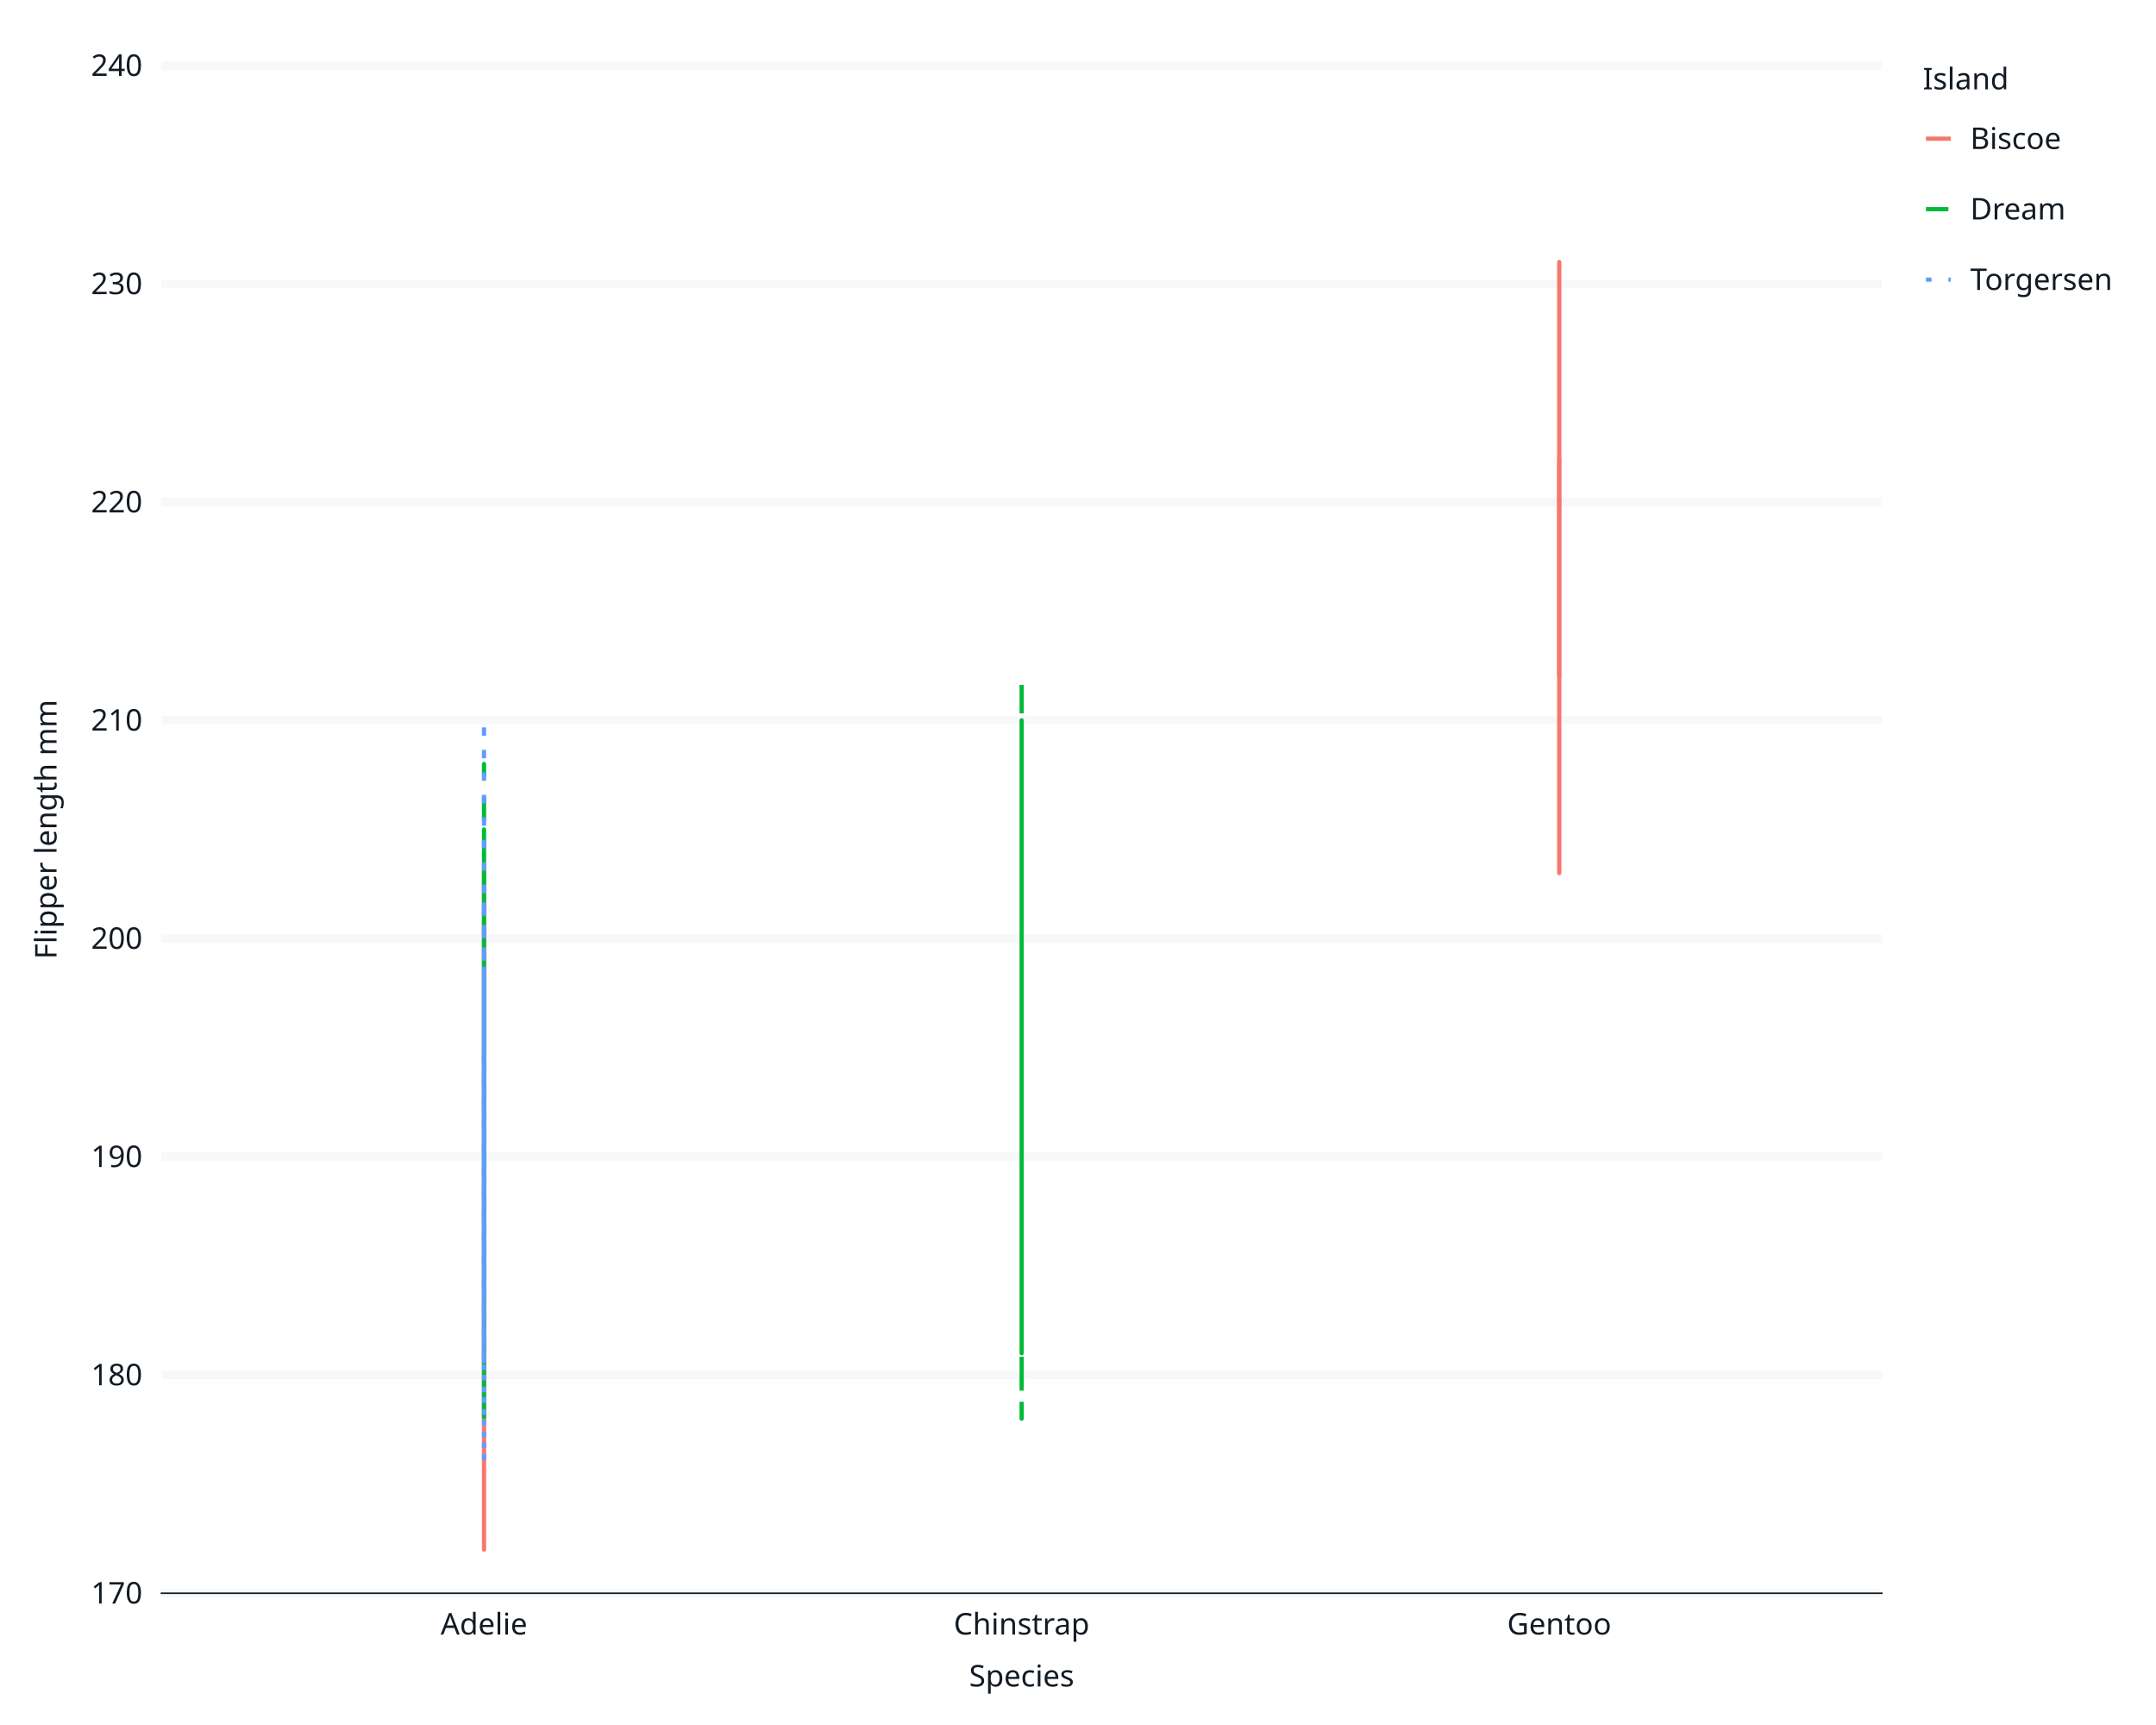
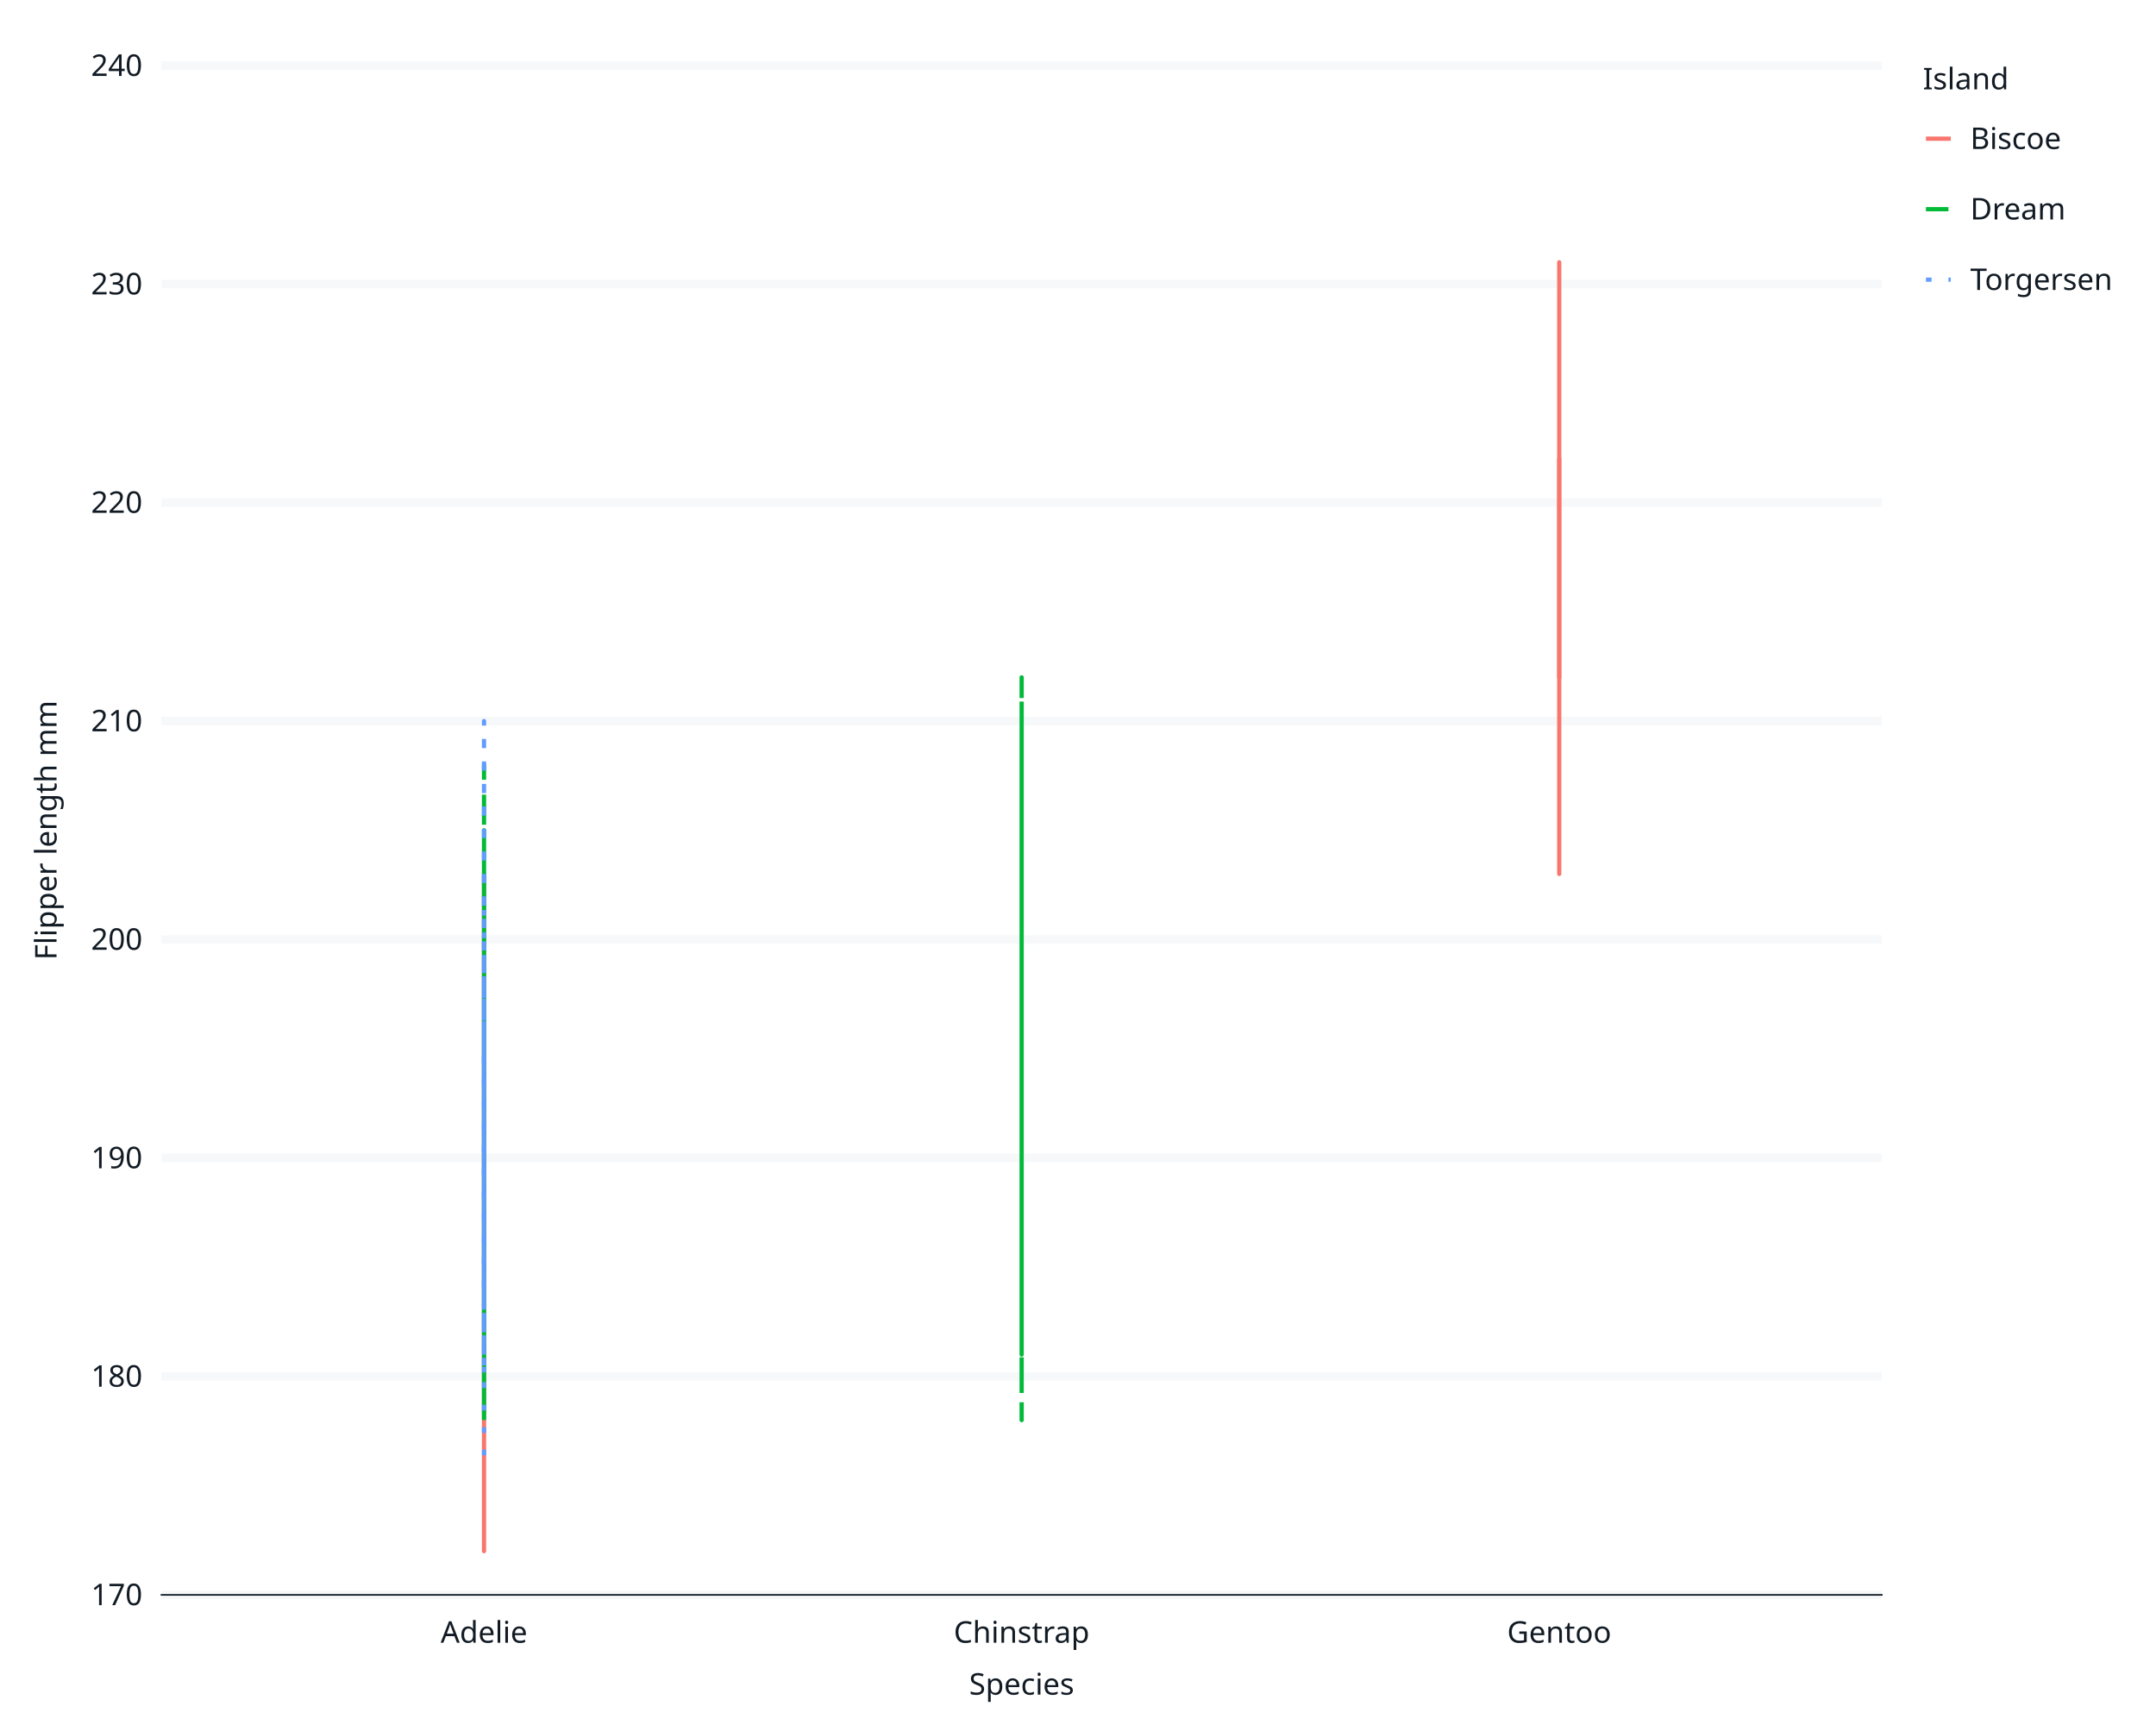
<svg xmlns="http://www.w3.org/2000/svg" class="svglite" data-engine-version="2.0" width="720.00pt" height="576.00pt" viewBox="0 0 720.00 576.00">
  <defs>
    <style type="text/css">
    .svglite line, .svglite polyline, .svglite polygon, .svglite path, .svglite rect, .svglite circle {
      fill: none;
      stroke: #000000;
      stroke-linecap: round;
      stroke-linejoin: round;
      stroke-miterlimit: 10.00;
    }
  </style>
  </defs>
  <rect width="100%" height="100%" style="stroke: none; fill: #FFFFFF;" />
  <defs>
    <clipPath id="cpMC4wMHw3MjAuMDB8MC4wMHw1NzYuMDA=">
      <rect x="0.00" y="0.00" width="720.00" height="576.00" />
    </clipPath>
  </defs>
  <g clip-path="url(#cpMC4wMHw3MjAuMDB8MC4wMHw1NzYuMDA=)">
    <rect x="0" y="0.00" width="720.00" height="576.00" style="stroke-width: 1.07; stroke: #FFFFFF; fill: #FFFFFF;" />
-     <rect x="53.92" y="21.92" width="574.52" height="510.08" style="stroke-width: 1.07; stroke: #FFFFFF; fill: #FFFFFF;" />
-     <polyline points="53.92,532.00 628.43,532.00 " style="stroke-width: 2.84; stroke: #F6F8FA; stroke-linecap: butt;" />
-     <polyline points="53.92,459.13 628.43,459.13 " style="stroke-width: 2.84; stroke: #F6F8FA; stroke-linecap: butt;" />
-     <polyline points="53.92,386.26 628.43,386.26 " style="stroke-width: 2.84; stroke: #F6F8FA; stroke-linecap: butt;" />
-     <polyline points="53.92,313.39 628.43,313.39 " style="stroke-width: 2.84; stroke: #F6F8FA; stroke-linecap: butt;" />
-     <polyline points="53.92,240.53 628.43,240.53 " style="stroke-width: 2.84; stroke: #F6F8FA; stroke-linecap: butt;" />
-     <polyline points="53.92,167.66 628.43,167.66 " style="stroke-width: 2.84; stroke: #F6F8FA; stroke-linecap: butt;" />
-     <polyline points="53.92,94.79 628.43,94.79 " style="stroke-width: 2.84; stroke: #F6F8FA; stroke-linecap: butt;" />
+     <rect x="53.92" y="21.92" width="574.52" height="510.63" style="stroke-width: 1.07; stroke: #FFFFFF; fill: #FFFFFF;" />
+     <polyline points="53.92,532.55 628.43,532.55 " style="stroke-width: 2.84; stroke: #F6F8FA; stroke-linecap: butt;" />
+     <polyline points="53.92,459.60 628.43,459.60 " style="stroke-width: 2.84; stroke: #F6F8FA; stroke-linecap: butt;" />
+     <polyline points="53.92,386.65 628.43,386.65 " style="stroke-width: 2.84; stroke: #F6F8FA; stroke-linecap: butt;" />
+     <polyline points="53.92,313.71 628.43,313.71 " style="stroke-width: 2.84; stroke: #F6F8FA; stroke-linecap: butt;" />
+     <polyline points="53.92,240.76 628.43,240.76 " style="stroke-width: 2.84; stroke: #F6F8FA; stroke-linecap: butt;" />
+     <polyline points="53.92,167.81 628.43,167.81 " style="stroke-width: 2.84; stroke: #F6F8FA; stroke-linecap: butt;" />
+     <polyline points="53.92,94.87 628.43,94.87 " style="stroke-width: 2.84; stroke: #F6F8FA; stroke-linecap: butt;" />
    <polyline points="53.92,21.92 628.43,21.92 " style="stroke-width: 2.84; stroke: #F6F8FA; stroke-linecap: butt;" />
-     <polyline points="161.64,532.00 161.64,21.92 " style="stroke-width: 2.84; stroke: none; stroke-linecap: butt;" />
-     <polyline points="341.18,532.00 341.18,21.92 " style="stroke-width: 2.84; stroke: none; stroke-linecap: butt;" />
-     <polyline points="520.71,532.00 520.71,21.92 " style="stroke-width: 2.84; stroke: none; stroke-linecap: butt;" />
-     <polyline points="161.64,502.85 161.64,459.13 161.64,393.55 161.64,422.70 161.64,459.13 161.64,408.12 161.64,437.27 161.64,408.12 161.64,517.43 161.64,459.13 161.64,415.41 161.64,400.84 161.64,386.26 161.64,313.39 161.64,408.12 161.64,378.98 161.64,415.41 161.64,364.40 161.64,451.85 161.64,357.12 161.64,422.70 161.64,349.83 161.64,422.70 161.64,371.69 161.64,429.99 161.64,371.69 161.64,349.83 161.64,400.84 161.64,371.69 161.64,291.53 161.64,437.27 161.64,386.26 161.64,364.40 161.64,429.99 161.64,320.68 161.64,386.26 161.64,451.85 161.64,335.26 161.64,327.97 161.64,378.98 161.64,364.40 161.64,335.26 161.64,378.98 161.64,342.54 " style="stroke-width: 1.41; stroke: #F8766D; stroke-linecap: butt;" />
-     <polyline points="161.64,473.71 161.64,473.71 161.64,400.84 161.64,429.99 161.64,349.83 161.64,342.54 161.64,386.26 161.64,459.13 161.64,451.85 161.64,429.99 161.64,444.56 161.64,349.83 161.64,415.41 161.64,342.54 161.64,422.70 161.64,386.26 161.64,444.56 161.64,466.42 161.64,386.26 161.64,378.98 161.64,378.98 161.64,357.12 161.64,386.26 161.64,393.55 161.64,393.55 161.64,386.26 161.64,298.82 161.64,276.96 161.64,422.70 161.64,415.41 161.64,408.12 161.64,255.10 161.64,386.26 161.64,342.54 161.64,473.71 161.64,371.69 161.64,364.40 161.64,320.68 161.64,408.12 161.64,386.26 161.64,378.98 161.64,313.39 161.64,422.70 161.64,364.40 161.64,364.40 161.64,408.12 161.64,400.84 161.64,386.26 161.64,371.69 161.64,422.70 161.64,386.26 161.64,429.99 161.64,349.83 161.64,364.40 161.64,408.12 161.64,306.11 " style="stroke-width: 1.41; stroke: #00BA38; stroke-dasharray: 7.51,7.51; stroke-linecap: butt;" />
-     <polyline points="161.64,451.85 161.64,415.41 161.64,349.83 " style="stroke-width: 1.41; stroke: #619CFF; stroke-dasharray: 1.88,5.63; stroke-linecap: butt;" />
-     <polyline points="161.64,364.40 161.64,386.26 161.64,451.85 161.64,349.83 161.64,364.40 161.64,386.26 161.64,415.41 161.64,459.13 161.64,444.56 161.64,378.98 161.64,327.97 161.64,422.70 161.64,349.83 161.64,335.26 161.64,429.99 161.64,357.12 161.64,386.26 161.64,327.97 161.64,386.26 161.64,386.26 161.64,342.54 161.64,335.26 161.64,386.26 161.64,349.83 161.64,378.98 161.64,429.99 161.64,408.12 161.64,349.83 161.64,393.55 161.64,342.54 161.64,408.12 161.64,364.40 161.64,400.84 161.64,320.68 161.64,393.55 161.64,393.55 161.64,408.12 161.64,327.97 161.64,488.28 161.64,298.82 161.64,415.41 161.64,320.68 161.64,378.98 161.64,349.83 161.64,378.98 161.64,240.53 161.64,386.26 161.64,335.26 " style="stroke-width: 1.41; stroke: #619CFF; stroke-dasharray: 1.88,5.63; stroke-linecap: butt;" />
-     <polyline points="341.18,371.69 341.18,342.54 341.18,364.40 341.18,400.84 341.18,335.26 341.18,327.97 341.18,473.71 341.18,335.26 341.18,349.83 341.18,327.97 341.18,364.40 341.18,357.12 341.18,422.70 341.18,306.11 341.18,386.26 341.18,306.11 341.18,335.26 341.18,451.85 341.18,386.26 341.18,349.83 341.18,451.85 341.18,378.98 341.18,408.12 341.18,364.40 341.18,349.83 341.18,335.26 341.18,313.39 341.18,313.39 341.18,378.98 341.18,276.96 341.18,408.12 341.18,306.11 341.18,408.12 341.18,291.53 341.18,349.83 341.18,320.68 341.18,349.83 341.18,240.53 341.18,371.69 341.18,276.96 341.18,240.53 341.18,408.12 341.18,342.54 341.18,342.54 341.18,342.54 341.18,306.11 341.18,386.26 341.18,225.95 341.18,408.12 341.18,327.97 341.18,320.68 341.18,306.11 341.18,364.40 341.18,291.53 341.18,408.12 341.18,335.26 341.18,378.98 341.18,291.53 341.18,298.82 341.18,357.12 341.18,269.67 341.18,393.55 341.18,349.83 341.18,262.39 341.18,298.82 341.18,364.40 341.18,240.53 341.18,327.97 " style="stroke-width: 1.41; stroke: #00BA38; stroke-dasharray: 7.51,7.51; stroke-linecap: butt;" />
-     <polyline points="520.71,233.24 520.71,94.79 520.71,240.53 520.71,182.23 520.71,204.09 520.71,240.53 520.71,233.24 520.71,174.94 520.71,247.81 520.71,204.09 520.71,211.38 520.71,196.80 520.71,211.38 520.71,218.66 520.71,240.53 520.71,189.52 520.71,240.53 520.71,160.37 520.71,247.81 520.71,153.08 520.71,182.23 520.71,204.09 520.71,218.66 520.71,204.09 520.71,204.09 520.71,204.09 520.71,196.80 520.71,204.09 520.71,240.53 520.71,167.66 520.71,153.08 520.71,247.81 520.71,262.39 520.71,94.79 520.71,167.66 520.71,167.66 520.71,218.66 520.71,174.94 520.71,255.10 520.71,255.10 520.71,255.10 520.71,131.22 520.71,240.53 520.71,196.80 520.71,153.08 520.71,189.52 520.71,240.53 520.71,131.22 520.71,218.66 520.71,204.09 520.71,240.53 520.71,167.66 520.71,240.53 520.71,131.22 520.71,189.52 520.71,167.66 520.71,255.10 520.71,167.66 520.71,255.10 520.71,138.51 520.71,255.10 520.71,160.37 520.71,211.38 520.71,87.50 520.71,174.94 520.71,94.79 520.71,211.38 520.71,102.07 520.71,167.66 520.71,145.80 520.71,196.80 520.71,160.37 520.71,160.37 520.71,189.52 520.71,196.80 520.71,94.79 520.71,247.81 520.71,167.66 520.71,204.09 520.71,145.80 520.71,225.95 520.71,160.37 520.71,225.95 520.71,138.51 520.71,225.95 520.71,109.36 520.71,182.23 520.71,182.23 520.71,225.95 520.71,94.79 520.71,182.23 520.71,109.36 520.71,225.95 520.71,138.51 520.71,211.38 520.71,123.93 520.71,196.80 520.71,153.08 520.71,291.53 520.71,131.22 520.71,174.94 520.71,109.36 520.71,204.09 520.71,109.36 520.71,196.80 520.71,204.09 520.71,240.53 520.71,174.94 520.71,255.10 520.71,247.81 520.71,196.80 520.71,102.07 520.71,218.66 520.71,94.79 520.71,189.52 520.71,94.79 520.71,189.52 520.71,153.08 520.71,211.38 " style="stroke-width: 1.41; stroke: #F8766D; stroke-linecap: butt;" />
-     <polyline points="520.71,204.09 520.71,153.08 520.71,225.95 520.71,218.66 " style="stroke-width: 1.41; stroke: #F8766D; stroke-linecap: butt;" />
-     <polyline points="53.92,532.00 53.92,21.92 " style="stroke-width: 0.53; stroke: none; stroke-linecap: square;" />
-     <text x="47.56" y="535.44" text-anchor="end" style="font-size: 10.00px; fill: #121B24; font-family: sans;" textLength="16.69px" lengthAdjust="spacingAndGlyphs">170</text>
-     <text x="47.56" y="462.57" text-anchor="end" style="font-size: 10.00px; fill: #121B24; font-family: sans;" textLength="16.69px" lengthAdjust="spacingAndGlyphs">180</text>
-     <text x="47.56" y="389.70" text-anchor="end" style="font-size: 10.00px; fill: #121B24; font-family: sans;" textLength="16.69px" lengthAdjust="spacingAndGlyphs">190</text>
-     <text x="47.56" y="316.84" text-anchor="end" style="font-size: 10.00px; fill: #121B24; font-family: sans;" textLength="16.69px" lengthAdjust="spacingAndGlyphs">200</text>
-     <text x="47.56" y="243.97" text-anchor="end" style="font-size: 10.00px; fill: #121B24; font-family: sans;" textLength="16.69px" lengthAdjust="spacingAndGlyphs">210</text>
-     <text x="47.56" y="171.10" text-anchor="end" style="font-size: 10.00px; fill: #121B24; font-family: sans;" textLength="16.69px" lengthAdjust="spacingAndGlyphs">220</text>
-     <text x="47.56" y="98.23" text-anchor="end" style="font-size: 10.00px; fill: #121B24; font-family: sans;" textLength="16.69px" lengthAdjust="spacingAndGlyphs">230</text>
+     <polyline points="161.64,532.55 161.64,21.92 " style="stroke-width: 2.84; stroke: none; stroke-linecap: butt;" />
+     <polyline points="341.18,532.55 341.18,21.92 " style="stroke-width: 2.84; stroke: none; stroke-linecap: butt;" />
+     <polyline points="520.71,532.55 520.71,21.92 " style="stroke-width: 2.84; stroke: none; stroke-linecap: butt;" />
+     <polyline points="161.64,503.37 161.64,459.60 161.64,393.95 161.64,423.13 161.64,459.60 161.64,408.54 161.64,437.72 161.64,408.54 161.64,517.96 161.64,459.60 161.64,415.83 161.64,401.24 161.64,386.65 161.64,313.71 161.64,408.54 161.64,379.36 161.64,415.83 161.64,364.77 161.64,452.31 161.64,357.48 161.64,423.13 161.64,350.18 161.64,423.13 161.64,372.07 161.64,430.42 161.64,372.07 161.64,350.18 161.64,401.24 161.64,372.07 161.64,291.82 161.64,437.72 161.64,386.65 161.64,364.77 161.64,430.42 161.64,321.00 161.64,386.65 161.64,452.31 161.64,335.59 161.64,328.30 161.64,379.36 161.64,364.77 161.64,335.59 161.64,379.36 161.64,342.89 " style="stroke-width: 1.41; stroke: #F8766D; stroke-linecap: butt;" />
+     <polyline points="161.64,474.19 161.64,474.19 161.64,401.24 161.64,430.42 161.64,350.18 161.64,342.89 161.64,386.65 161.64,459.60 161.64,452.31 161.64,430.42 161.64,445.01 161.64,350.18 161.64,415.83 161.64,342.89 161.64,423.13 161.64,386.65 161.64,445.01 161.64,466.90 161.64,386.65 161.64,379.36 161.64,379.36 161.64,357.48 161.64,386.65 161.64,393.95 161.64,393.95 161.64,386.65 161.64,299.12 161.64,277.23 161.64,423.13 161.64,415.83 161.64,408.54 161.64,255.35 161.64,386.65 161.64,342.89 161.64,474.19 161.64,372.07 161.64,364.77 161.64,321.00 161.64,408.54 161.64,386.65 161.64,379.36 161.64,313.71 161.64,423.13 161.64,364.77 161.64,364.77 161.64,408.54 161.64,401.24 161.64,386.65 161.64,372.07 161.64,423.13 161.64,386.65 161.64,430.42 161.64,350.18 161.64,364.77 161.64,408.54 161.64,306.41 " style="stroke-width: 1.41; stroke: #00BA38; stroke-dasharray: 7.51,7.51; stroke-linecap: butt;" />
+     <polyline points="161.64,452.31 161.64,415.83 161.64,350.18 " style="stroke-width: 1.41; stroke: #619CFF; stroke-dasharray: 1.88,5.63; stroke-linecap: butt;" />
+     <polyline points="161.64,364.77 161.64,386.65 161.64,452.31 161.64,350.18 161.64,364.77 161.64,386.65 161.64,415.83 161.64,459.60 161.64,445.01 161.64,379.36 161.64,328.30 161.64,423.13 161.64,350.18 161.64,335.59 161.64,430.42 161.64,357.48 161.64,386.65 161.64,328.30 161.64,386.65 161.64,386.65 161.64,342.89 161.64,335.59 161.64,386.65 161.64,350.18 161.64,379.36 161.64,430.42 161.64,408.54 161.64,350.18 161.64,393.95 161.64,342.89 161.64,408.54 161.64,364.77 161.64,401.24 161.64,321.00 161.64,393.95 161.64,393.95 161.64,408.54 161.64,328.30 161.64,488.78 161.64,299.12 161.64,415.83 161.64,321.00 161.64,379.36 161.64,350.18 161.64,379.36 161.64,240.76 161.64,386.65 161.64,335.59 " style="stroke-width: 1.41; stroke: #619CFF; stroke-dasharray: 1.88,5.63; stroke-linecap: butt;" />
+     <polyline points="341.18,372.07 341.18,342.89 341.18,364.77 341.18,401.24 341.18,335.59 341.18,328.30 341.18,474.19 341.18,335.59 341.18,350.18 341.18,328.30 341.18,364.77 341.18,357.48 341.18,423.13 341.18,306.41 341.18,386.65 341.18,306.41 341.18,335.59 341.18,452.31 341.18,386.65 341.18,350.18 341.18,452.31 341.18,379.36 341.18,408.54 341.18,364.77 341.18,350.18 341.18,335.59 341.18,313.71 341.18,313.71 341.18,379.36 341.18,277.23 341.18,408.54 341.18,306.41 341.18,408.54 341.18,291.82 341.18,350.18 341.18,321.00 341.18,350.18 341.18,240.76 341.18,372.07 341.18,277.23 341.18,240.76 341.18,408.54 341.18,342.89 341.18,342.89 341.18,342.89 341.18,306.41 341.18,386.65 341.18,226.17 341.18,408.54 341.18,328.30 341.18,321.00 341.18,306.41 341.18,364.77 341.18,291.82 341.18,408.54 341.18,335.59 341.18,379.36 341.18,291.82 341.18,299.12 341.18,357.48 341.18,269.94 341.18,393.95 341.18,350.18 341.18,262.64 341.18,299.12 341.18,364.77 341.18,240.76 341.18,328.30 " style="stroke-width: 1.41; stroke: #00BA38; stroke-dasharray: 7.51,7.51; stroke-linecap: butt;" />
+     <polyline points="520.71,233.47 520.71,94.87 520.71,240.76 520.71,182.40 520.71,204.29 520.71,240.76 520.71,233.47 520.71,175.11 520.71,248.05 520.71,204.29 520.71,211.58 520.71,196.99 520.71,211.58 520.71,218.88 520.71,240.76 520.71,189.70 520.71,240.76 520.71,160.52 520.71,248.05 520.71,153.22 520.71,182.40 520.71,204.29 520.71,218.88 520.71,204.29 520.71,204.29 520.71,204.29 520.71,196.99 520.71,204.29 520.71,240.76 520.71,167.81 520.71,153.22 520.71,248.05 520.71,262.64 520.71,94.87 520.71,167.81 520.71,167.81 520.71,218.88 520.71,175.11 520.71,255.35 520.71,255.35 520.71,255.35 520.71,131.34 520.71,240.76 520.71,196.99 520.71,153.22 520.71,189.70 520.71,240.76 520.71,131.34 520.71,218.88 520.71,204.29 520.71,240.76 520.71,167.81 520.71,240.76 520.71,131.34 520.71,189.70 520.71,167.81 520.71,255.35 520.71,167.81 520.71,255.35 520.71,138.63 520.71,255.35 520.71,160.52 520.71,211.58 520.71,87.57 520.71,175.11 520.71,94.87 520.71,211.58 520.71,102.16 520.71,167.81 520.71,145.93 520.71,196.99 520.71,160.52 520.71,160.52 520.71,189.70 520.71,196.99 520.71,94.87 520.71,248.05 520.71,167.81 520.71,204.29 520.71,145.93 520.71,226.17 520.71,160.52 520.71,226.17 520.71,138.63 520.71,226.17 520.71,109.45 520.71,182.40 520.71,182.40 520.71,226.17 520.71,94.87 520.71,182.40 520.71,109.45 520.71,226.17 520.71,138.63 520.71,211.58 520.71,124.04 520.71,196.99 520.71,153.22 520.71,291.82 520.71,131.34 520.71,175.11 520.71,109.45 520.71,204.29 520.71,109.45 520.71,196.99 520.71,204.29 520.71,240.76 520.71,175.11 520.71,255.35 520.71,248.05 520.71,196.99 520.71,102.16 520.71,218.88 520.71,94.87 520.71,189.70 520.71,94.87 520.71,189.70 520.71,153.22 520.71,211.58 " style="stroke-width: 1.41; stroke: #F8766D; stroke-linecap: butt;" />
+     <polyline points="520.71,204.29 520.71,153.22 520.71,226.17 520.71,218.88 " style="stroke-width: 1.41; stroke: #F8766D; stroke-linecap: butt;" />
+     <polyline points="53.92,532.55 53.92,21.92 " style="stroke-width: 0.53; stroke: none; stroke-linecap: square;" />
+     <text x="47.56" y="535.99" text-anchor="end" style="font-size: 10.00px; fill: #121B24; font-family: sans;" textLength="16.69px" lengthAdjust="spacingAndGlyphs">170</text>
+     <text x="47.56" y="463.04" text-anchor="end" style="font-size: 10.00px; fill: #121B24; font-family: sans;" textLength="16.69px" lengthAdjust="spacingAndGlyphs">180</text>
+     <text x="47.56" y="390.10" text-anchor="end" style="font-size: 10.00px; fill: #121B24; font-family: sans;" textLength="16.69px" lengthAdjust="spacingAndGlyphs">190</text>
+     <text x="47.56" y="317.15" text-anchor="end" style="font-size: 10.00px; fill: #121B24; font-family: sans;" textLength="16.69px" lengthAdjust="spacingAndGlyphs">200</text>
+     <text x="47.56" y="244.20" text-anchor="end" style="font-size: 10.00px; fill: #121B24; font-family: sans;" textLength="16.69px" lengthAdjust="spacingAndGlyphs">210</text>
+     <text x="47.56" y="171.25" text-anchor="end" style="font-size: 10.00px; fill: #121B24; font-family: sans;" textLength="16.69px" lengthAdjust="spacingAndGlyphs">220</text>
+     <text x="47.56" y="98.31" text-anchor="end" style="font-size: 10.00px; fill: #121B24; font-family: sans;" textLength="16.69px" lengthAdjust="spacingAndGlyphs">230</text>
    <text x="47.56" y="25.36" text-anchor="end" style="font-size: 10.00px; fill: #121B24; font-family: sans;" textLength="16.69px" lengthAdjust="spacingAndGlyphs">240</text>
-     <polyline points="50.30,532.00 53.92,532.00 " style="stroke-width: 0.53; stroke: none; stroke-linecap: butt;" />
-     <polyline points="50.30,459.13 53.92,459.13 " style="stroke-width: 0.53; stroke: none; stroke-linecap: butt;" />
-     <polyline points="50.30,386.26 53.92,386.26 " style="stroke-width: 0.53; stroke: none; stroke-linecap: butt;" />
-     <polyline points="50.30,313.39 53.92,313.39 " style="stroke-width: 0.53; stroke: none; stroke-linecap: butt;" />
-     <polyline points="50.30,240.53 53.92,240.53 " style="stroke-width: 0.53; stroke: none; stroke-linecap: butt;" />
-     <polyline points="50.30,167.66 53.92,167.66 " style="stroke-width: 0.53; stroke: none; stroke-linecap: butt;" />
-     <polyline points="50.30,94.79 53.92,94.79 " style="stroke-width: 0.53; stroke: none; stroke-linecap: butt;" />
+     <polyline points="50.30,532.55 53.92,532.55 " style="stroke-width: 0.53; stroke: none; stroke-linecap: butt;" />
+     <polyline points="50.30,459.60 53.92,459.60 " style="stroke-width: 0.53; stroke: none; stroke-linecap: butt;" />
+     <polyline points="50.30,386.65 53.92,386.65 " style="stroke-width: 0.53; stroke: none; stroke-linecap: butt;" />
+     <polyline points="50.30,313.71 53.92,313.71 " style="stroke-width: 0.53; stroke: none; stroke-linecap: butt;" />
+     <polyline points="50.30,240.76 53.92,240.76 " style="stroke-width: 0.53; stroke: none; stroke-linecap: butt;" />
+     <polyline points="50.30,167.81 53.92,167.81 " style="stroke-width: 0.53; stroke: none; stroke-linecap: butt;" />
+     <polyline points="50.30,94.87 53.92,94.87 " style="stroke-width: 0.53; stroke: none; stroke-linecap: butt;" />
    <polyline points="50.30,21.92 53.92,21.92 " style="stroke-width: 0.53; stroke: none; stroke-linecap: butt;" />
-     <polyline points="53.92,532.00 628.43,532.00 " style="stroke-width: 0.53; stroke: #121B24; stroke-linecap: square;" />
-     <polyline points="161.64,535.62 161.64,532.00 " style="stroke-width: 0.53; stroke: none; stroke-linecap: butt;" />
-     <polyline points="341.18,535.62 341.18,532.00 " style="stroke-width: 0.53; stroke: none; stroke-linecap: butt;" />
-     <polyline points="520.71,535.62 520.71,532.00 " style="stroke-width: 0.53; stroke: none; stroke-linecap: butt;" />
-     <text x="161.64" y="545.79" text-anchor="middle" style="font-size: 10.00px; fill: #121B24; font-family: sans;" textLength="27.80px" lengthAdjust="spacingAndGlyphs">Adelie</text>
-     <text x="341.18" y="545.79" text-anchor="middle" style="font-size: 10.00px; fill: #121B24; font-family: sans;" textLength="42.80px" lengthAdjust="spacingAndGlyphs">Chinstrap</text>
-     <text x="520.71" y="545.79" text-anchor="middle" style="font-size: 10.00px; fill: #121B24; font-family: sans;" textLength="32.81px" lengthAdjust="spacingAndGlyphs">Gentoo</text>
-     <text x="341.18" y="563.13" text-anchor="middle" style="font-size: 10.00px; fill: #121B24; font-family: sans;" textLength="35.59px" lengthAdjust="spacingAndGlyphs">Species</text>
-     <text transform="translate(18.88,276.96) rotate(-90)" text-anchor="middle" style="font-size: 10.00px; fill: #121B24; font-family: sans;" textLength="80.03px" lengthAdjust="spacingAndGlyphs">Flipper length mm</text>
+     <polyline points="53.92,532.55 628.43,532.55 " style="stroke-width: 0.53; stroke: #121B24; stroke-linecap: square;" />
+     <polyline points="161.64,536.17 161.64,532.55 " style="stroke-width: 0.53; stroke: none; stroke-linecap: butt;" />
+     <polyline points="341.18,536.17 341.18,532.55 " style="stroke-width: 0.53; stroke: none; stroke-linecap: butt;" />
+     <polyline points="520.71,536.17 520.71,532.55 " style="stroke-width: 0.53; stroke: none; stroke-linecap: butt;" />
+     <text x="161.64" y="548.53" text-anchor="middle" style="font-size: 10.00px; fill: #121B24; font-family: sans;" textLength="27.80px" lengthAdjust="spacingAndGlyphs">Adelie</text>
+     <text x="341.18" y="548.53" text-anchor="middle" style="font-size: 10.00px; fill: #121B24; font-family: sans;" textLength="42.80px" lengthAdjust="spacingAndGlyphs">Chinstrap</text>
+     <text x="520.71" y="548.53" text-anchor="middle" style="font-size: 10.00px; fill: #121B24; font-family: sans;" textLength="32.81px" lengthAdjust="spacingAndGlyphs">Gentoo</text>
+     <text x="341.18" y="565.87" text-anchor="middle" style="font-size: 10.00px; fill: #121B24; font-family: sans;" textLength="35.59px" lengthAdjust="spacingAndGlyphs">Species</text>
+     <text transform="translate(18.88,277.23) rotate(-90)" text-anchor="middle" style="font-size: 10.00px; fill: #121B24; font-family: sans;" textLength="80.03px" lengthAdjust="spacingAndGlyphs">Flipper length mm</text>
    <rect x="633.91" y="21.92" width="64.17" height="81.42" style="stroke-width: 1.07; stroke: #FFFFFF; fill: #FFFFFF;" />
    <text x="642.13" y="29.84" style="font-size: 10.00px; fill: #121B24; font-family: sans;" textLength="26.69px" lengthAdjust="spacingAndGlyphs">Island</text>
    <rect x="642.13" y="36.36" width="10.37" height="19.92" style="stroke-width: 1.07; stroke: #FFFFFF; fill: #FFFFFF;" />
    <line x1="643.17" y1="46.31" x2="651.46" y2="46.31" style="stroke-width: 1.41; stroke: #F8766D; stroke-linecap: butt;" />
    <rect x="642.13" y="59.89" width="10.37" height="19.92" style="stroke-width: 1.07; stroke: #FFFFFF; fill: #FFFFFF;" />
    <line x1="643.17" y1="69.85" x2="651.46" y2="69.85" style="stroke-width: 1.41; stroke: #00BA38; stroke-dasharray: 7.51,7.51; stroke-linecap: butt;" />
    <rect x="642.13" y="83.42" width="10.37" height="19.92" style="stroke-width: 1.07; stroke: #FFFFFF; fill: #FFFFFF;" />
    <line x1="643.17" y1="93.38" x2="651.46" y2="93.38" style="stroke-width: 1.41; stroke: #619CFF; stroke-dasharray: 1.88,5.63; stroke-linecap: butt;" />
    <text x="657.98" y="49.75" style="font-size: 10.00px; fill: #121B24; font-family: sans;" textLength="30.02px" lengthAdjust="spacingAndGlyphs">Biscoe</text>
    <text x="657.98" y="73.29" style="font-size: 10.00px; fill: #121B24; font-family: sans;" textLength="30.01px" lengthAdjust="spacingAndGlyphs">Dream</text>
    <text x="657.98" y="96.82" style="font-size: 10.00px; fill: #121B24; font-family: sans;" textLength="45.58px" lengthAdjust="spacingAndGlyphs">Torgersen</text>
  </g>
</svg>
